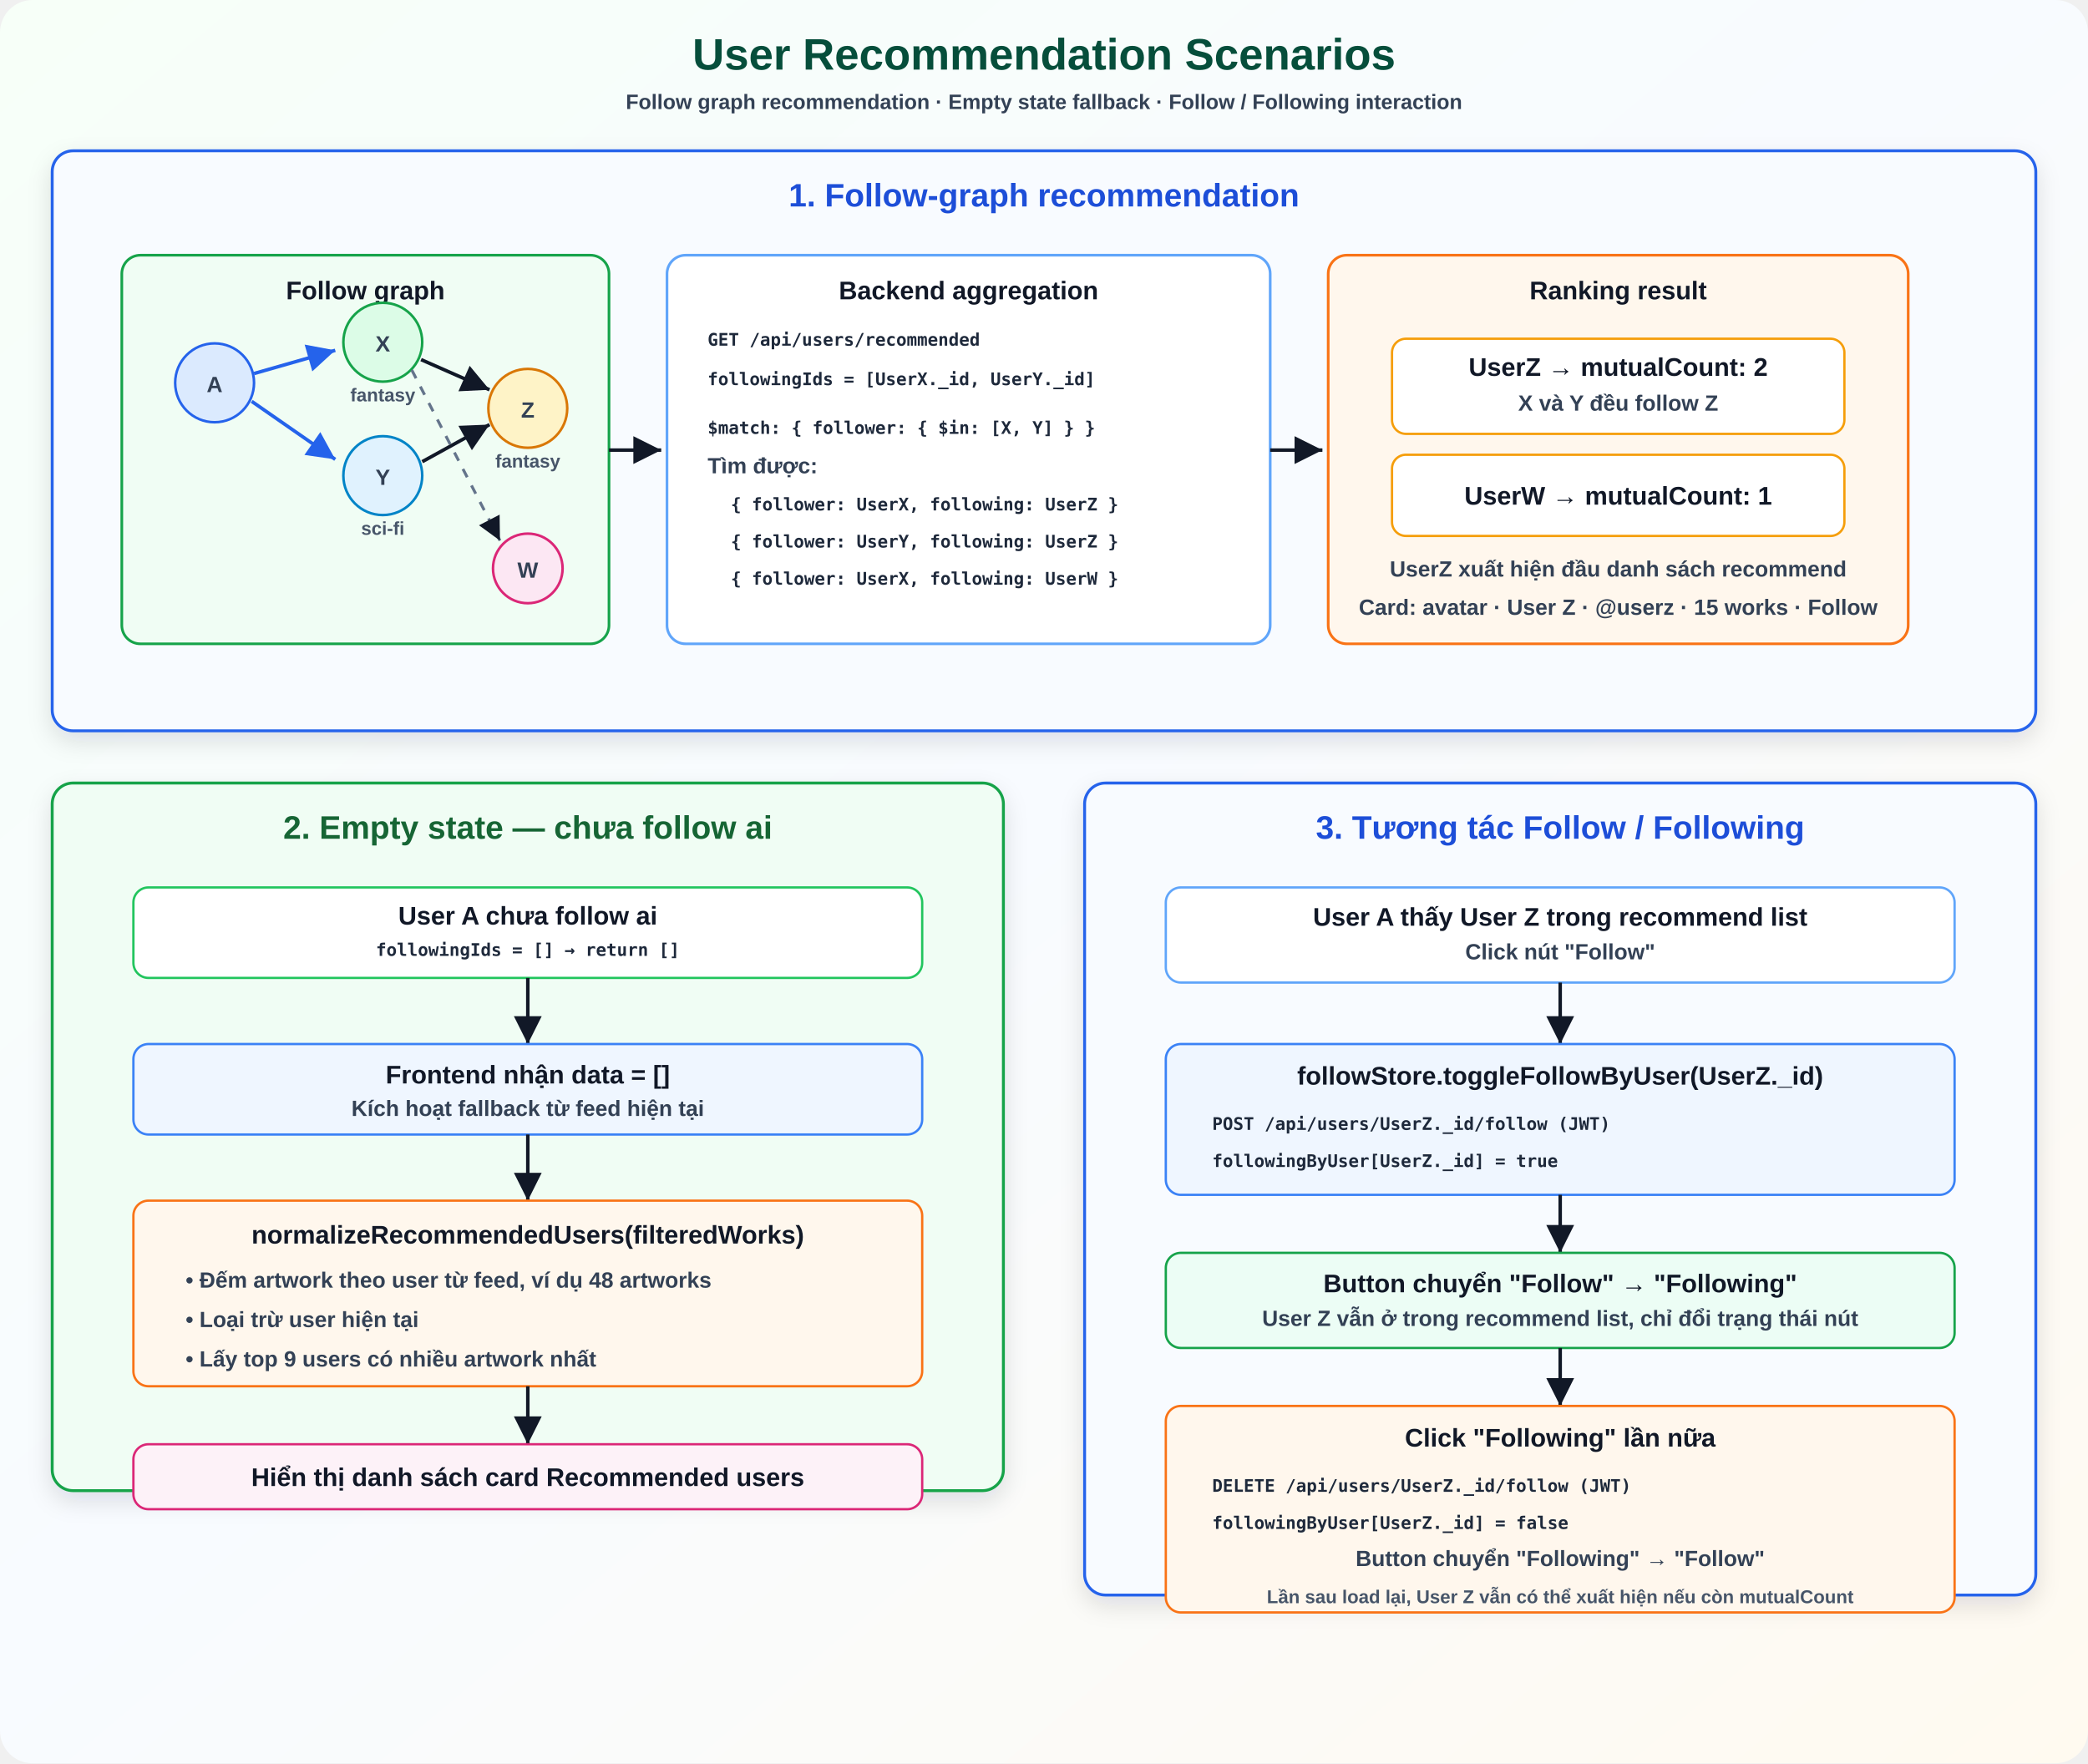
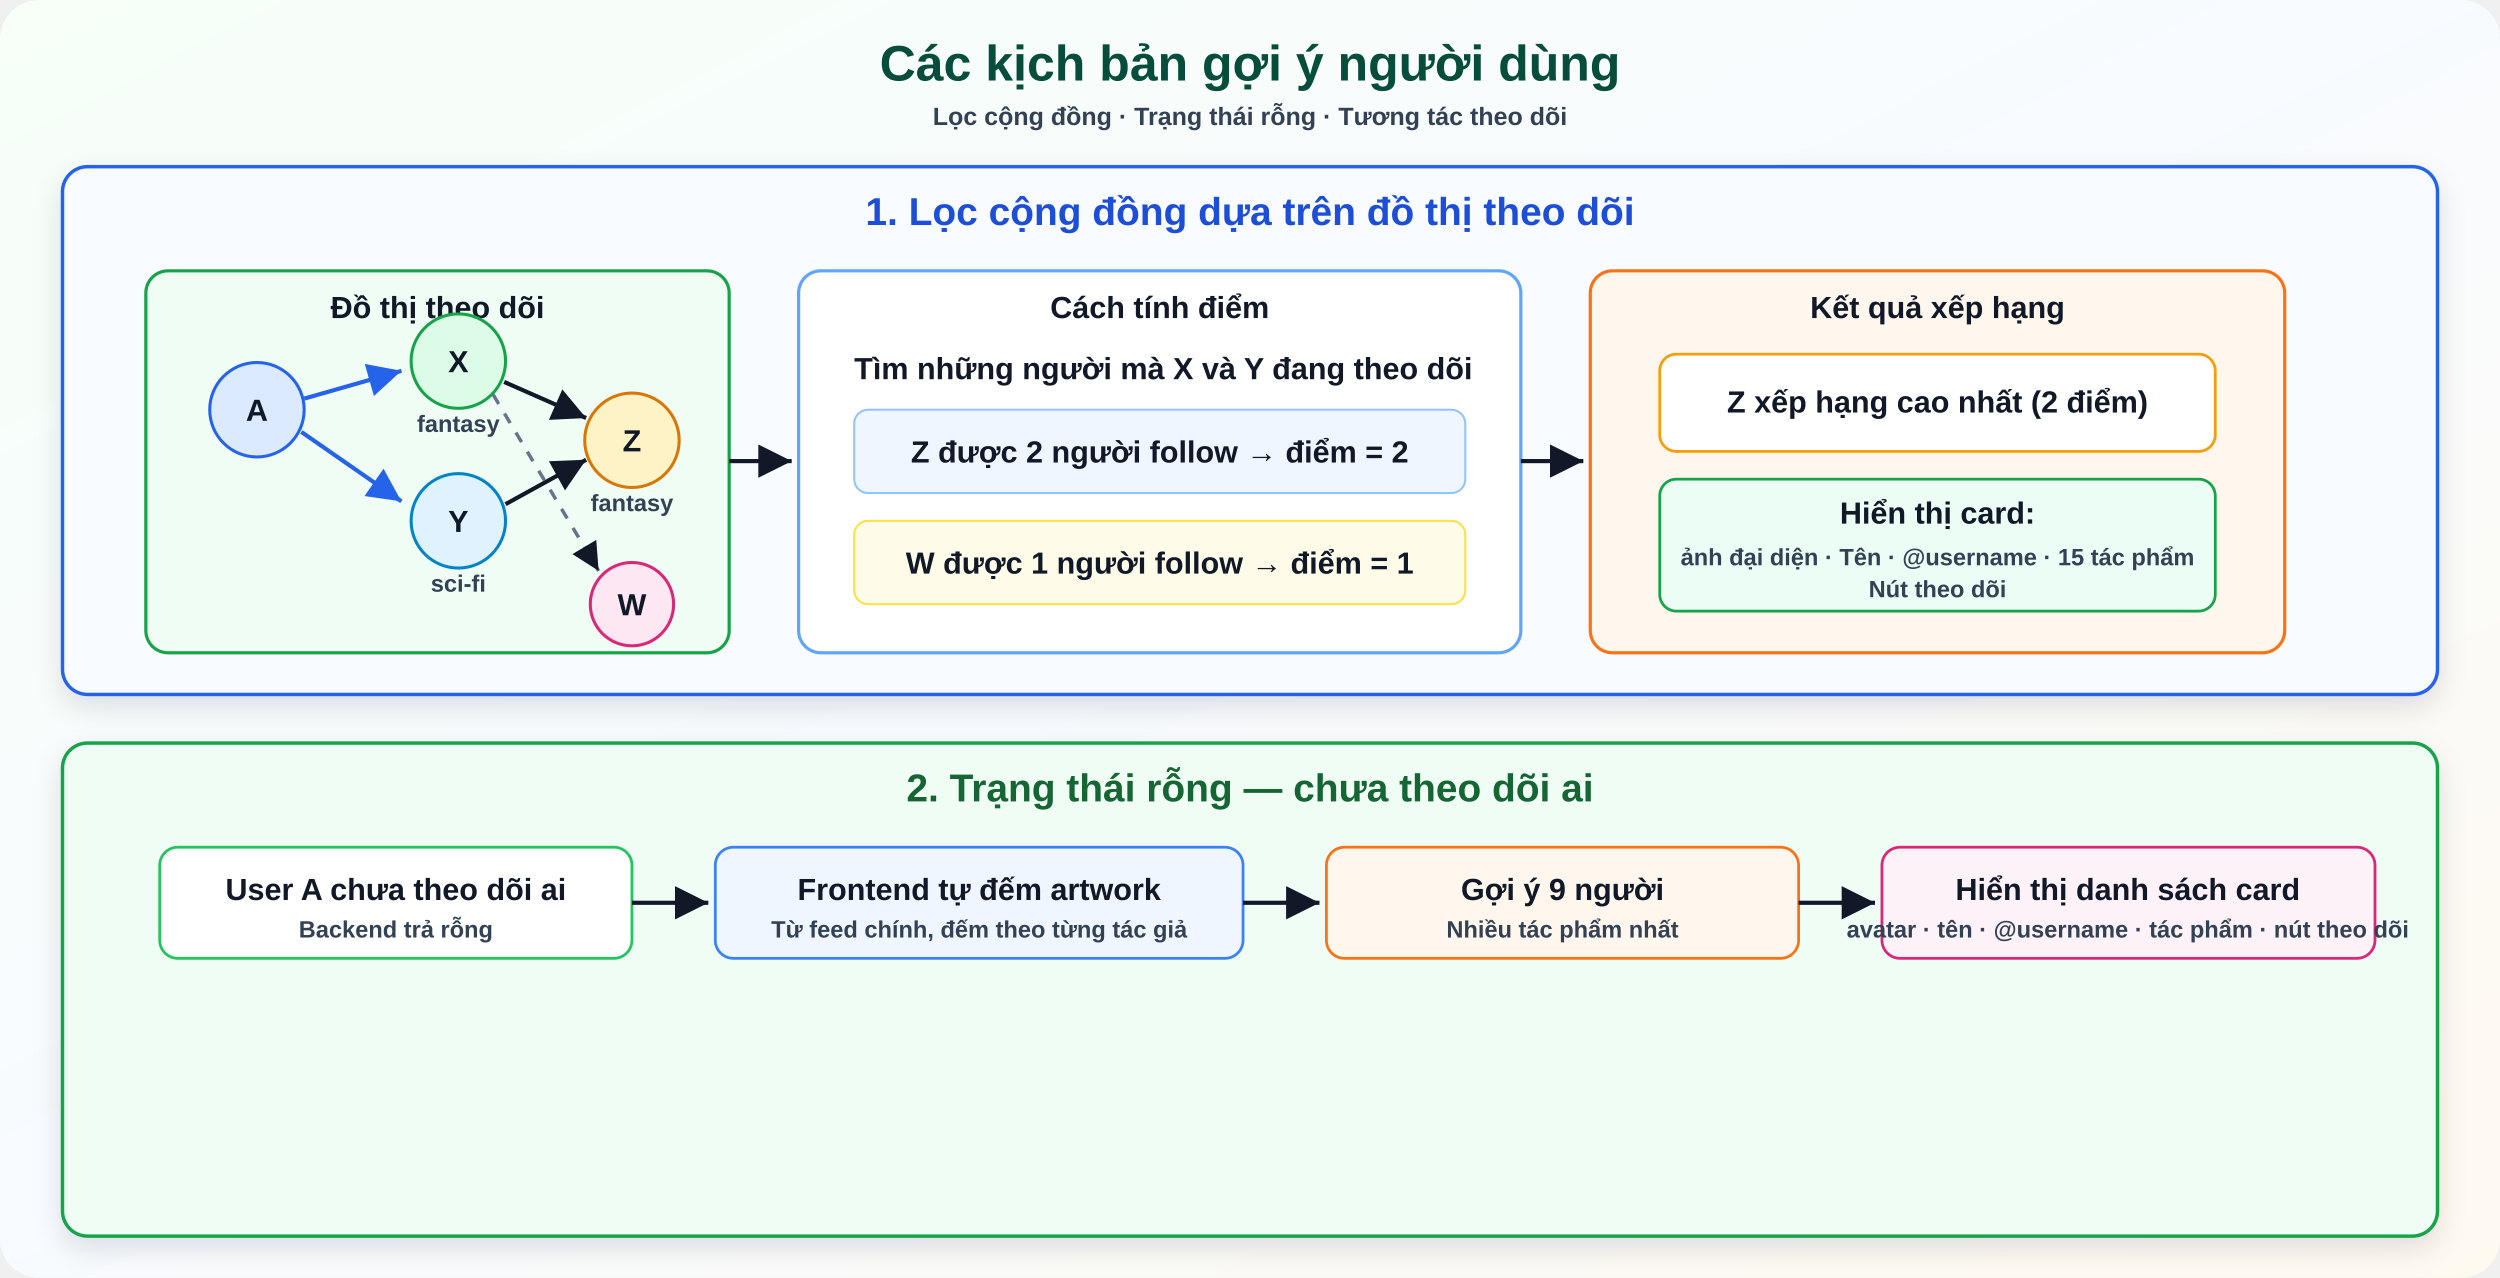
- <svg xmlns="http://www.w3.org/2000/svg" width="1800" height="1520" viewBox="0 0 1800 1520">
+ <svg xmlns="http://www.w3.org/2000/svg" width="1800" height="920" viewBox="0 0 1800 920">
  <defs>
    <linearGradient id="bg" x1="0" y1="0" x2="1" y2="1">
      <stop offset="0" stop-color="#f7fff8" />
      <stop offset="0.48" stop-color="#f8fbff" />
      <stop offset="1" stop-color="#fffaf0" />
    </linearGradient>
    <filter id="shadow" x="-8%" y="-8%" width="116%" height="116%">
      <feDropShadow dx="0" dy="8" stdDeviation="10" flood-color="#0f172a" flood-opacity="0.12" />
    </filter>
    <marker id="arrow" markerWidth="12" markerHeight="12" refX="10" refY="6" orient="auto" markerUnits="strokeWidth">
      <path d="M2,2 L10,6 L2,10 Z" fill="#111827" />
    </marker>
    <marker id="arrowBlue" markerWidth="12" markerHeight="12" refX="10" refY="6" orient="auto" markerUnits="strokeWidth">
      <path d="M2,2 L10,6 L2,10 Z" fill="#2563eb" />
    </marker>
    <style>
      .font { font-family: "Segoe UI", Arial, sans-serif; font-weight: 800; }
-       .title { font-size: 38px; fill: #064e3b; }
+       .title { font-size: 36px; fill: #064e3b; }
      .subtitle { font-size: 18px; fill: #334155; }
      .section { font-size: 28px; }
      .label { font-size: 22px; fill: #111827; }
-       .small { font-size: 19px; fill: #334155; }
-       .tiny { font-size: 16px; fill: #475569; }
-       .mono { font-family: "Cascadia Mono", Consolas, monospace; font-size: 15px; font-weight: 800; fill: #1e293b; }
+       .small { font-size: 17px; fill: #334155; }
      .arrow { stroke: #111827; stroke-width: 3; fill: none; marker-end: url(#arrow); }
      .arrowBlue { stroke: #2563eb; stroke-width: 3; fill: none; marker-end: url(#arrowBlue); }
      .dash { stroke: #64748b; stroke-width: 2.5; stroke-dasharray: 8 8; fill: none; marker-end: url(#arrow); }
    </style>
  </defs>
-   <rect width="1800" height="1520" rx="28" fill="url(#bg)" />
+   <rect width="1800" height="920" rx="28" fill="url(#bg)" />
  <g class="font">
-     <text x="900" y="60" text-anchor="middle" class="title">User Recommendation Scenarios</text>
-     <text x="900" y="94" text-anchor="middle" class="subtitle">Follow graph recommendation · Empty state fallback · Follow / Following interaction</text>
-     <rect x="45" y="130" width="1710" height="500" rx="18" fill="#f8fbff" stroke="#2563eb" stroke-width="2.5" filter="url(#shadow)" />
-     <text x="900" y="178" text-anchor="middle" class="section" fill="#1d4ed8">1. Follow-graph recommendation</text>
-     <g transform="translate(105 220)">
-       <rect x="0" y="0" width="420" height="335" rx="16" fill="#f0fdf4" stroke="#16a34a" stroke-width="2.3" />
-       <text x="210" y="38" text-anchor="middle" class="label" fill="#166534">Follow graph</text>
-       <circle cx="80" cy="110" r="34" fill="#dbeafe" stroke="#2563eb" stroke-width="2.2" />
-       <text x="80" y="118" text-anchor="middle" class="small">A</text>
-       <circle cx="225" cy="75" r="34" fill="#dcfce7" stroke="#16a34a" stroke-width="2.2" />
-       <text x="225" y="83" text-anchor="middle" class="small">X</text>
-       <text x="225" y="126" text-anchor="middle" class="tiny">fantasy</text>
-       <circle cx="225" cy="190" r="34" fill="#e0f2fe" stroke="#0284c7" stroke-width="2.2" />
-       <text x="225" y="198" text-anchor="middle" class="small">Y</text>
-       <text x="225" y="241" text-anchor="middle" class="tiny">sci-fi</text>
-       <circle cx="350" cy="132" r="34" fill="#fef3c7" stroke="#d97706" stroke-width="2.2" />
-       <text x="350" y="140" text-anchor="middle" class="small">Z</text>
-       <text x="350" y="183" text-anchor="middle" class="tiny">fantasy</text>
-       <circle cx="350" cy="270" r="30" fill="#fce7f3" stroke="#db2777" stroke-width="2.2" />
-       <text x="350" y="278" text-anchor="middle" class="small">W</text>
-       <line x1="114" y1="102" x2="184" y2="82" class="arrowBlue" />
-       <line x1="112" y1="126" x2="184" y2="176" class="arrowBlue" />
-       <line x1="258" y1="90" x2="317" y2="116" class="arrow" />
-       <line x1="259" y1="178" x2="317" y2="146" class="arrow" />
-       <line x1="250" y1="99" x2="326" y2="246" class="dash" />
+     <text x="900" y="58" text-anchor="middle" class="title">Các kịch bản gợi ý người dùng</text>
+     <text x="900" y="90" text-anchor="middle" class="subtitle">Lọc cộng đồng · Trạng thái rỗng · Tương tác theo dõi</text>
+     <rect x="45" y="120" width="1710" height="380" rx="18" fill="#f8fbff" stroke="#2563eb" stroke-width="2.5" filter="url(#shadow)" />
+     <text x="900" y="162" text-anchor="middle" class="section" fill="#1d4ed8">1. Lọc cộng đồng dựa trên đồ thị theo dõi</text>
+     <g transform="translate(105 195)">
+       <rect x="0" y="0" width="420" height="275" rx="16" fill="#f0fdf4" stroke="#16a34a" stroke-width="2.3" />
+       <text x="210" y="34" text-anchor="middle" class="label" fill="#166534">Đồ thị theo dõi</text>
+       <circle cx="80" cy="100" r="34" fill="#dbeafe" stroke="#2563eb" stroke-width="2.2" />
+       <text x="80" y="108" text-anchor="middle" class="label">A</text>
+       <circle cx="225" cy="65" r="34" fill="#dcfce7" stroke="#16a34a" stroke-width="2.2" />
+       <text x="225" y="73" text-anchor="middle" class="label">X</text>
+       <text x="225" y="116" text-anchor="middle" class="small">fantasy</text>
+       <circle cx="225" cy="180" r="34" fill="#e0f2fe" stroke="#0284c7" stroke-width="2.2" />
+       <text x="225" y="188" text-anchor="middle" class="label">Y</text>
+       <text x="225" y="231" text-anchor="middle" class="small">sci-fi</text>
+       <circle cx="350" cy="122" r="34" fill="#fef3c7" stroke="#d97706" stroke-width="2.2" />
+       <text x="350" y="130" text-anchor="middle" class="label">Z</text>
+       <text x="350" y="173" text-anchor="middle" class="small">fantasy</text>
+       <circle cx="350" cy="240" r="30" fill="#fce7f3" stroke="#db2777" stroke-width="2.2" />
+       <text x="350" y="248" text-anchor="middle" class="label">W</text>
+       <line x1="114" y1="92" x2="184" y2="72" class="arrowBlue" />
+       <line x1="112" y1="116" x2="184" y2="166" class="arrowBlue" />
+       <line x1="258" y1="80" x2="317" y2="106" class="arrow" />
+       <line x1="259" y1="168" x2="317" y2="136" class="arrow" />
+       <line x1="250" y1="89" x2="326" y2="216" class="dash" />
    </g>
-     <g transform="translate(575 220)">
-       <rect x="0" y="0" width="520" height="335" rx="16" fill="#ffffff" stroke="#60a5fa" stroke-width="2.3" />
-       <text x="260" y="38" text-anchor="middle" class="label" fill="#1d4ed8">Backend aggregation</text>
-       <text x="35" y="78" class="mono">GET /api/users/recommended</text>
-       <text x="35" y="112" class="mono">followingIds = [UserX._id, UserY._id]</text>
-       <text x="35" y="154" class="mono">$match: { follower: { $in: [X, Y] } }</text>
-       <text x="35" y="188" class="small">Tìm được:</text>
-       <text x="55" y="220" class="mono">{ follower: UserX, following: UserZ }</text>
-       <text x="55" y="252" class="mono">{ follower: UserY, following: UserZ }</text>
-       <text x="55" y="284" class="mono">{ follower: UserX, following: UserW }</text>
+     <g transform="translate(575 195)">
+       <rect x="0" y="0" width="520" height="275" rx="16" fill="#ffffff" stroke="#60a5fa" stroke-width="2.3" />
+       <text x="260" y="34" text-anchor="middle" class="label" fill="#1d4ed8">Cách tính điểm</text>
+       <text x="40" y="78" class="label">Tìm những người mà X và Y đang theo dõi</text>
+       <rect x="40" y="100" width="440" height="60" rx="10" fill="#eff6ff" stroke="#93c5fd" stroke-width="1.5" />
+       <text x="260" y="138" text-anchor="middle" class="label">Z được 2 người follow → điểm = 2</text>
+       <rect x="40" y="180" width="440" height="60" rx="10" fill="#fefce8" stroke="#fde047" stroke-width="1.5" />
+       <text x="260" y="218" text-anchor="middle" class="label">W được 1 người follow → điểm = 1</text>
    </g>
-     <g transform="translate(1145 220)">
-       <rect x="0" y="0" width="500" height="335" rx="16" fill="#fff7ed" stroke="#f97316" stroke-width="2.3" />
-       <text x="250" y="38" text-anchor="middle" class="label" fill="#9a3412">Ranking result</text>
-       <rect x="55" y="72" width="390" height="82" rx="12" fill="#ffffff" stroke="#f59e0b" stroke-width="2" />
-       <text x="250" y="104" text-anchor="middle" class="label">UserZ → mutualCount: 2</text>
-       <text x="250" y="134" text-anchor="middle" class="small">X và Y đều follow Z</text>
-       <rect x="55" y="172" width="390" height="70" rx="12" fill="#ffffff" stroke="#f59e0b" stroke-width="2" />
-       <text x="250" y="215" text-anchor="middle" class="label">UserW → mutualCount: 1</text>
-       <text x="250" y="277" text-anchor="middle" class="small">UserZ xuất hiện đầu danh sách recommend</text>
-       <text x="250" y="310" text-anchor="middle" class="small">Card: avatar · User Z · @userz · 15 works · Follow</text>
+     <g transform="translate(1145 195)">
+       <rect x="0" y="0" width="500" height="275" rx="16" fill="#fff7ed" stroke="#f97316" stroke-width="2.3" />
+       <text x="250" y="34" text-anchor="middle" class="label" fill="#9a3412">Kết quả xếp hạng</text>
+       <rect x="50" y="60" width="400" height="70" rx="12" fill="#ffffff" stroke="#f59e0b" stroke-width="2" />
+       <text x="250" y="102" text-anchor="middle" class="label">Z xếp hạng cao nhất (2 điểm)</text>
+       <rect x="50" y="150" width="400" height="95" rx="12" fill="#ecfdf5" stroke="#16a34a" stroke-width="2" />
+       <text x="250" y="182" text-anchor="middle" class="label" fill="#166534">Hiển thị card:</text>
+       <text x="250" y="212" text-anchor="middle" class="small">ảnh đại diện · Tên · @username · 15 tác phẩm</text>
+       <text x="250" y="235" text-anchor="middle" class="small">Nút theo dõi</text>
    </g>
-     <path d="M525 388 L570 388" class="arrow" />
-     <path d="M1095 388 L1140 388" class="arrow" />
-     <rect x="45" y="675" width="820" height="610" rx="18" fill="#f0fdf4" stroke="#16a34a" stroke-width="2.5" filter="url(#shadow)" />
-     <text x="455" y="723" text-anchor="middle" class="section" fill="#166534">2. Empty state — chưa follow ai</text>
-     <rect x="115" y="765" width="680" height="78" rx="13" fill="#ffffff" stroke="#22c55e" stroke-width="2" />
-     <text x="455" y="797" text-anchor="middle" class="label">User A chưa follow ai</text>
-     <text x="455" y="824" text-anchor="middle" class="mono">followingIds = [] → return []</text>
-     <line x1="455" y1="843" x2="455" y2="900" class="arrow" />
-     <rect x="115" y="900" width="680" height="78" rx="13" fill="#eff6ff" stroke="#3b82f6" stroke-width="2" />
-     <text x="455" y="934" text-anchor="middle" class="label" fill="#1d4ed8">Frontend nhận data = []</text>
-     <text x="455" y="962" text-anchor="middle" class="small">Kích hoạt fallback từ feed hiện tại</text>
-     <line x1="455" y1="978" x2="455" y2="1035" class="arrow" />
-     <rect x="115" y="1035" width="680" height="160" rx="13" fill="#fff7ed" stroke="#f97316" stroke-width="2" />
-     <text x="455" y="1072" text-anchor="middle" class="label" fill="#9a3412">normalizeRecommendedUsers(filteredWorks)</text>
-     <text x="160" y="1110" class="small">• Đếm artwork theo user từ feed, ví dụ 48 artworks</text>
-     <text x="160" y="1144" class="small">• Loại trừ user hiện tại</text>
-     <text x="160" y="1178" class="small">• Lấy top 9 users có nhiều artwork nhất</text>
-     <line x1="455" y1="1195" x2="455" y2="1245" class="arrow" />
-     <rect x="115" y="1245" width="680" height="56" rx="13" fill="#fdf2f8" stroke="#db2777" stroke-width="2" />
-     <text x="455" y="1281" text-anchor="middle" class="label" fill="#9d174d">Hiển thị danh sách card Recommended users</text>
-     <rect x="935" y="675" width="820" height="700" rx="18" fill="#f8fbff" stroke="#2563eb" stroke-width="2.5" filter="url(#shadow)" />
-     <text x="1345" y="723" text-anchor="middle" class="section" fill="#1d4ed8">3. Tương tác Follow / Following</text>
-     <rect x="1005" y="765" width="680" height="82" rx="13" fill="#ffffff" stroke="#60a5fa" stroke-width="2" />
-     <text x="1345" y="798" text-anchor="middle" class="label">User A thấy User Z trong recommend list</text>
-     <text x="1345" y="827" text-anchor="middle" class="small">Click nút "Follow"</text>
-     <line x1="1345" y1="847" x2="1345" y2="900" class="arrow" />
-     <rect x="1005" y="900" width="680" height="130" rx="13" fill="#eff6ff" stroke="#3b82f6" stroke-width="2" />
-     <text x="1345" y="935" text-anchor="middle" class="label" fill="#1d4ed8">followStore.toggleFollowByUser(UserZ._id)</text>
-     <text x="1045" y="974" class="mono">POST /api/users/UserZ._id/follow (JWT)</text>
-     <text x="1045" y="1006" class="mono">followingByUser[UserZ._id] = true</text>
-     <line x1="1345" y1="1030" x2="1345" y2="1080" class="arrow" />
-     <rect x="1005" y="1080" width="680" height="82" rx="13" fill="#ecfdf5" stroke="#16a34a" stroke-width="2" />
-     <text x="1345" y="1114" text-anchor="middle" class="label" fill="#166534">Button chuyển "Follow" → "Following"</text>
-     <text x="1345" y="1143" text-anchor="middle" class="small">User Z vẫn ở trong recommend list, chỉ đổi trạng thái nút</text>
-     <line x1="1345" y1="1162" x2="1345" y2="1212" class="arrow" />
-     <rect x="1005" y="1212" width="680" height="178" rx="13" fill="#fff7ed" stroke="#f97316" stroke-width="2" />
-     <text x="1345" y="1247" text-anchor="middle" class="label" fill="#9a3412">Click "Following" lần nữa</text>
-     <text x="1045" y="1286" class="mono">DELETE /api/users/UserZ._id/follow (JWT)</text>
-     <text x="1045" y="1318" class="mono">followingByUser[UserZ._id] = false</text>
-     <text x="1345" y="1350" text-anchor="middle" class="small">Button chuyển "Following" → "Follow"</text>
-     <text x="1345" y="1382" text-anchor="middle" class="tiny">Lần sau load lại, User Z vẫn có thể xuất hiện nếu còn mutualCount</text>
+     <path d="M525 332 L570 332" class="arrow" />
+     <path d="M1095 332 L1140 332" class="arrow" />
+     <rect x="45" y="535" width="1710" height="355" rx="18" fill="#f0fdf4" stroke="#16a34a" stroke-width="2.5" filter="url(#shadow)" />
+     <text x="900" y="577" text-anchor="middle" class="section" fill="#166534">2. Trạng thái rỗng — chưa theo dõi ai</text>
+     <rect x="115" y="610" width="340" height="80" rx="13" fill="#ffffff" stroke="#22c55e" stroke-width="2" />
+     <text x="285" y="648" text-anchor="middle" class="label">User A chưa theo dõi ai</text>
+     <text x="285" y="675" text-anchor="middle" class="small">Backend trả rỗng</text>
+     <path d="M455 650 L510 650" class="arrow" />
+     <rect x="515" y="610" width="380" height="80" rx="13" fill="#eff6ff" stroke="#3b82f6" stroke-width="2" />
+     <text x="705" y="648" text-anchor="middle" class="label" fill="#1d4ed8">Frontend tự đếm artwork</text>
+     <text x="705" y="675" text-anchor="middle" class="small">Từ feed chính, đếm theo từng tác giả</text>
+     <path d="M895 650 L950 650" class="arrow" />
+     <rect x="955" y="610" width="340" height="80" rx="13" fill="#fff7ed" stroke="#f97316" stroke-width="2" />
+     <text x="1125" y="648" text-anchor="middle" class="label" fill="#9a3412">Gợi ý 9 người</text>
+     <text x="1125" y="675" text-anchor="middle" class="small">Nhiều tác phẩm nhất</text>
+     <path d="M1295 650 L1350 650" class="arrow" />
+     <rect x="1355" y="610" width="355" height="80" rx="13" fill="#fdf2f8" stroke="#db2777" stroke-width="2" />
+     <text x="1532" y="648" text-anchor="middle" class="label" fill="#9d174d">Hiển thị danh sách card</text>
+     <text x="1532" y="675" text-anchor="middle" class="small">avatar · tên · @username · tác phẩm · nút theo dõi</text>
  </g>
</svg>
